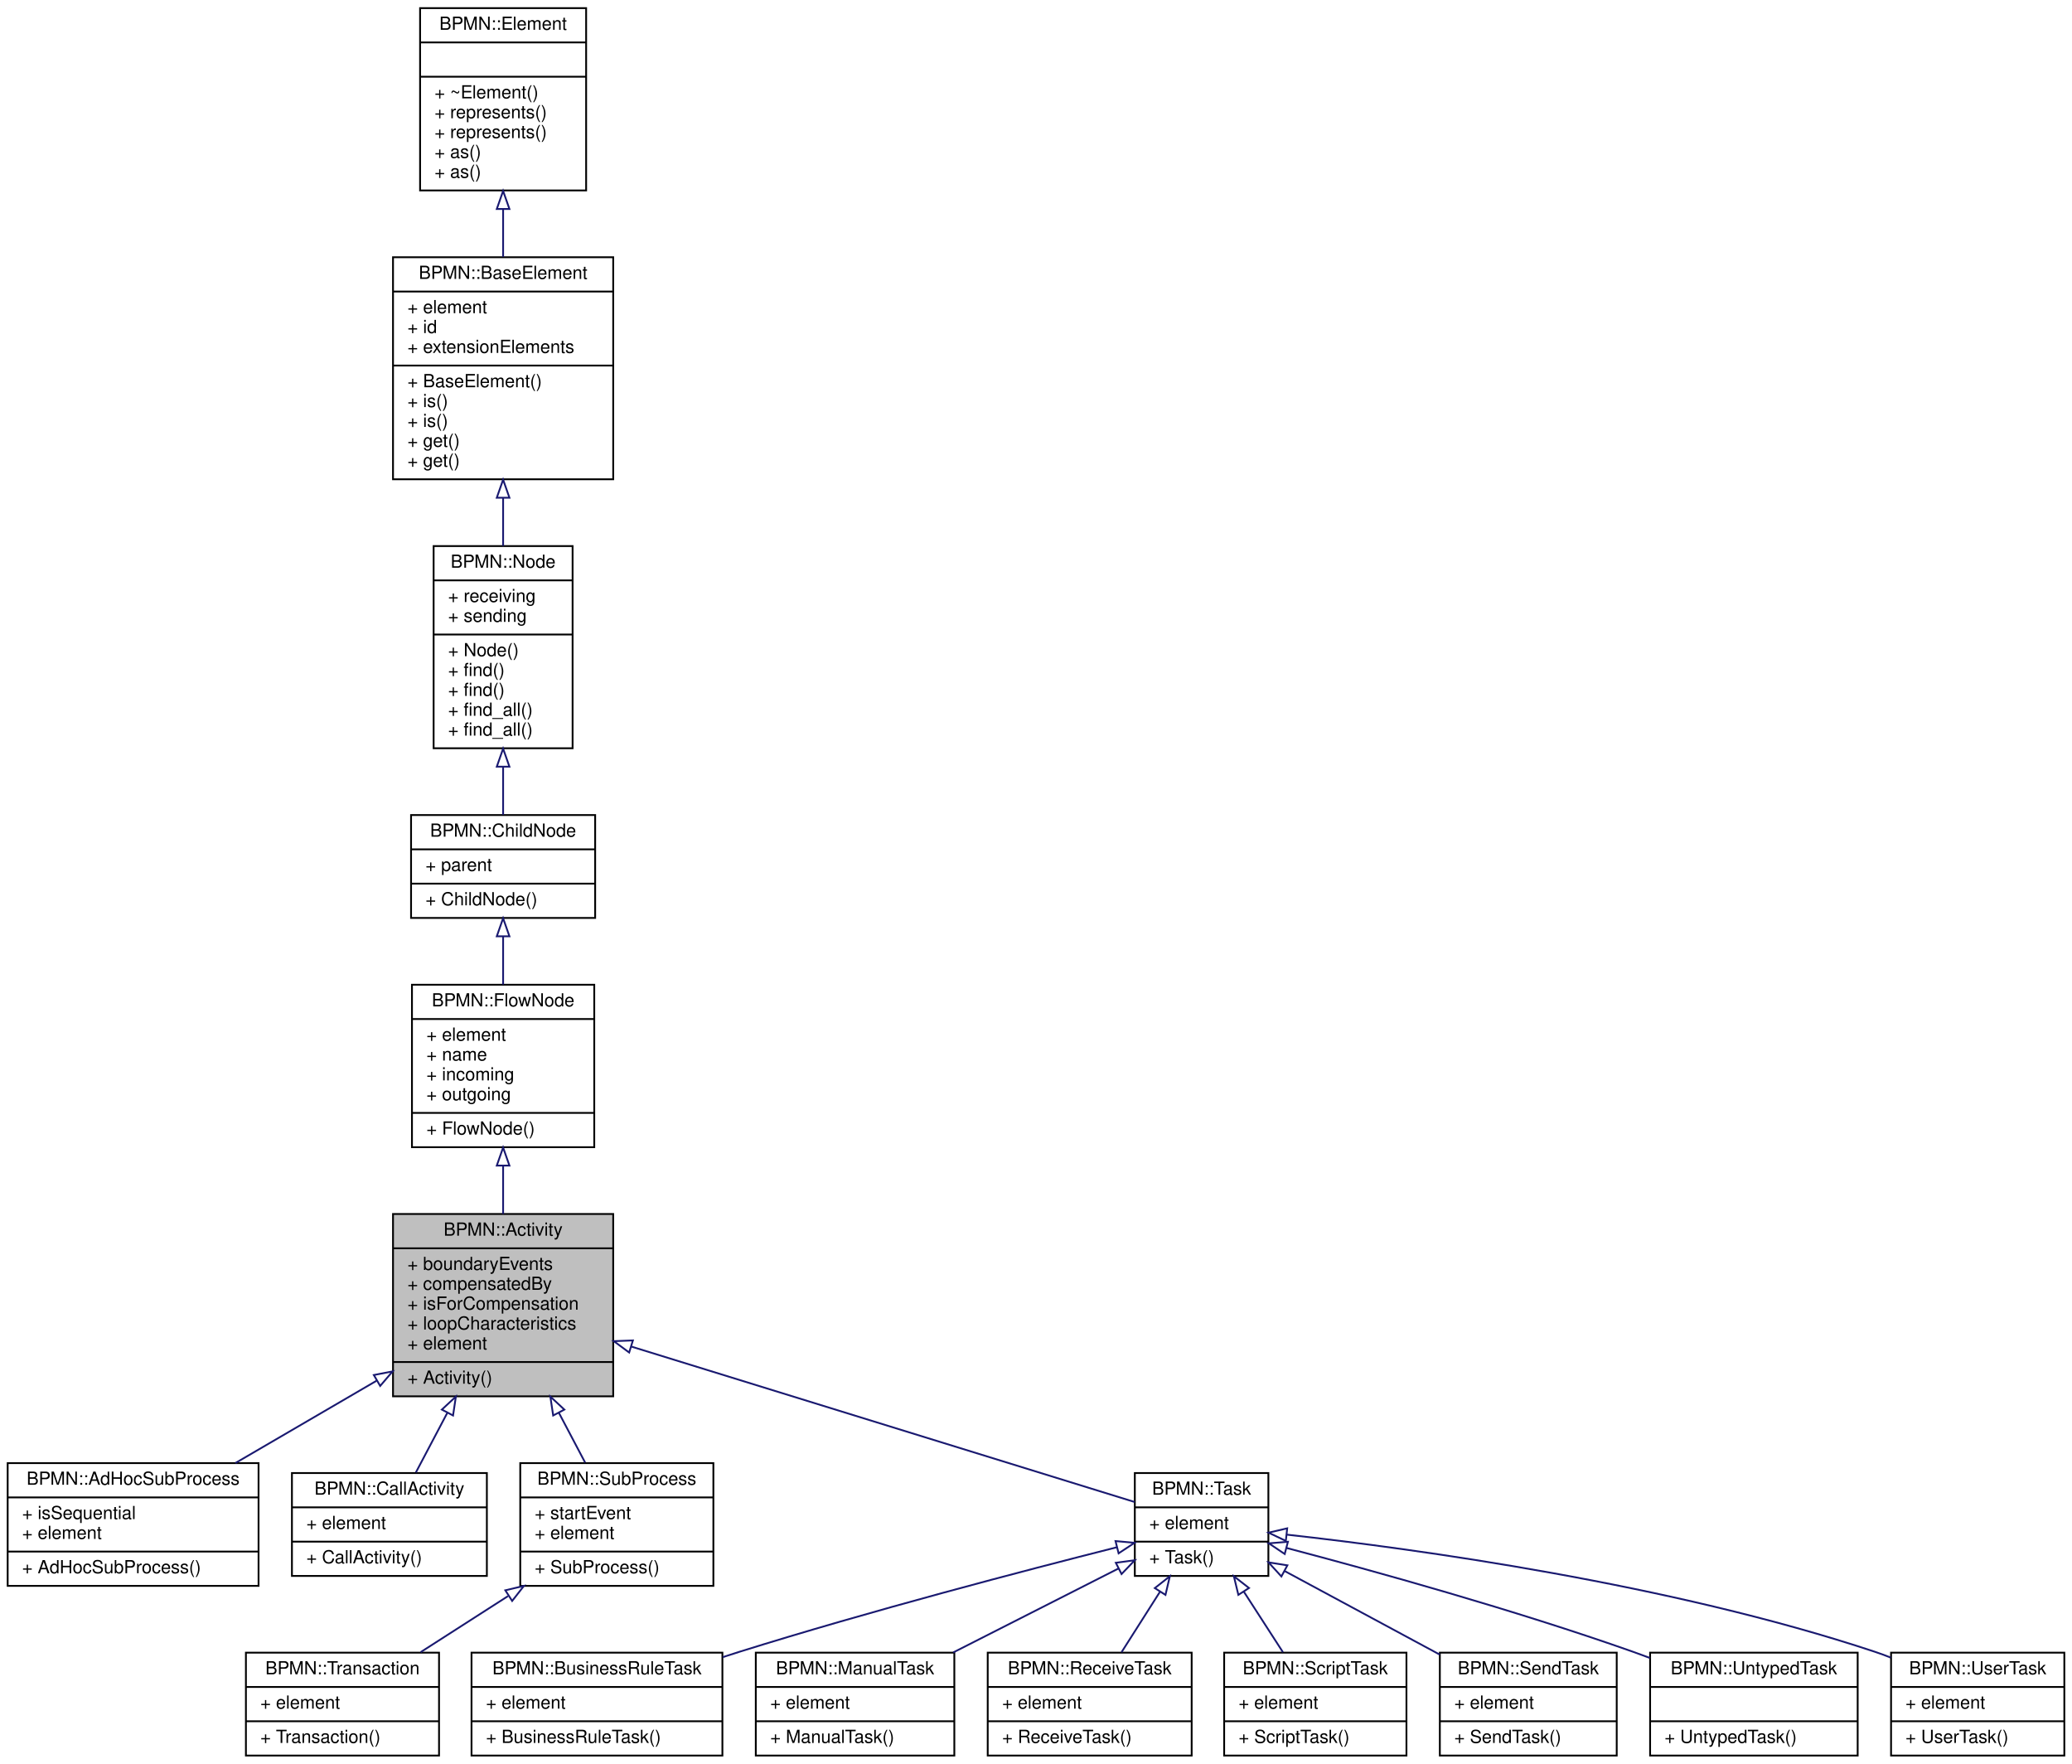
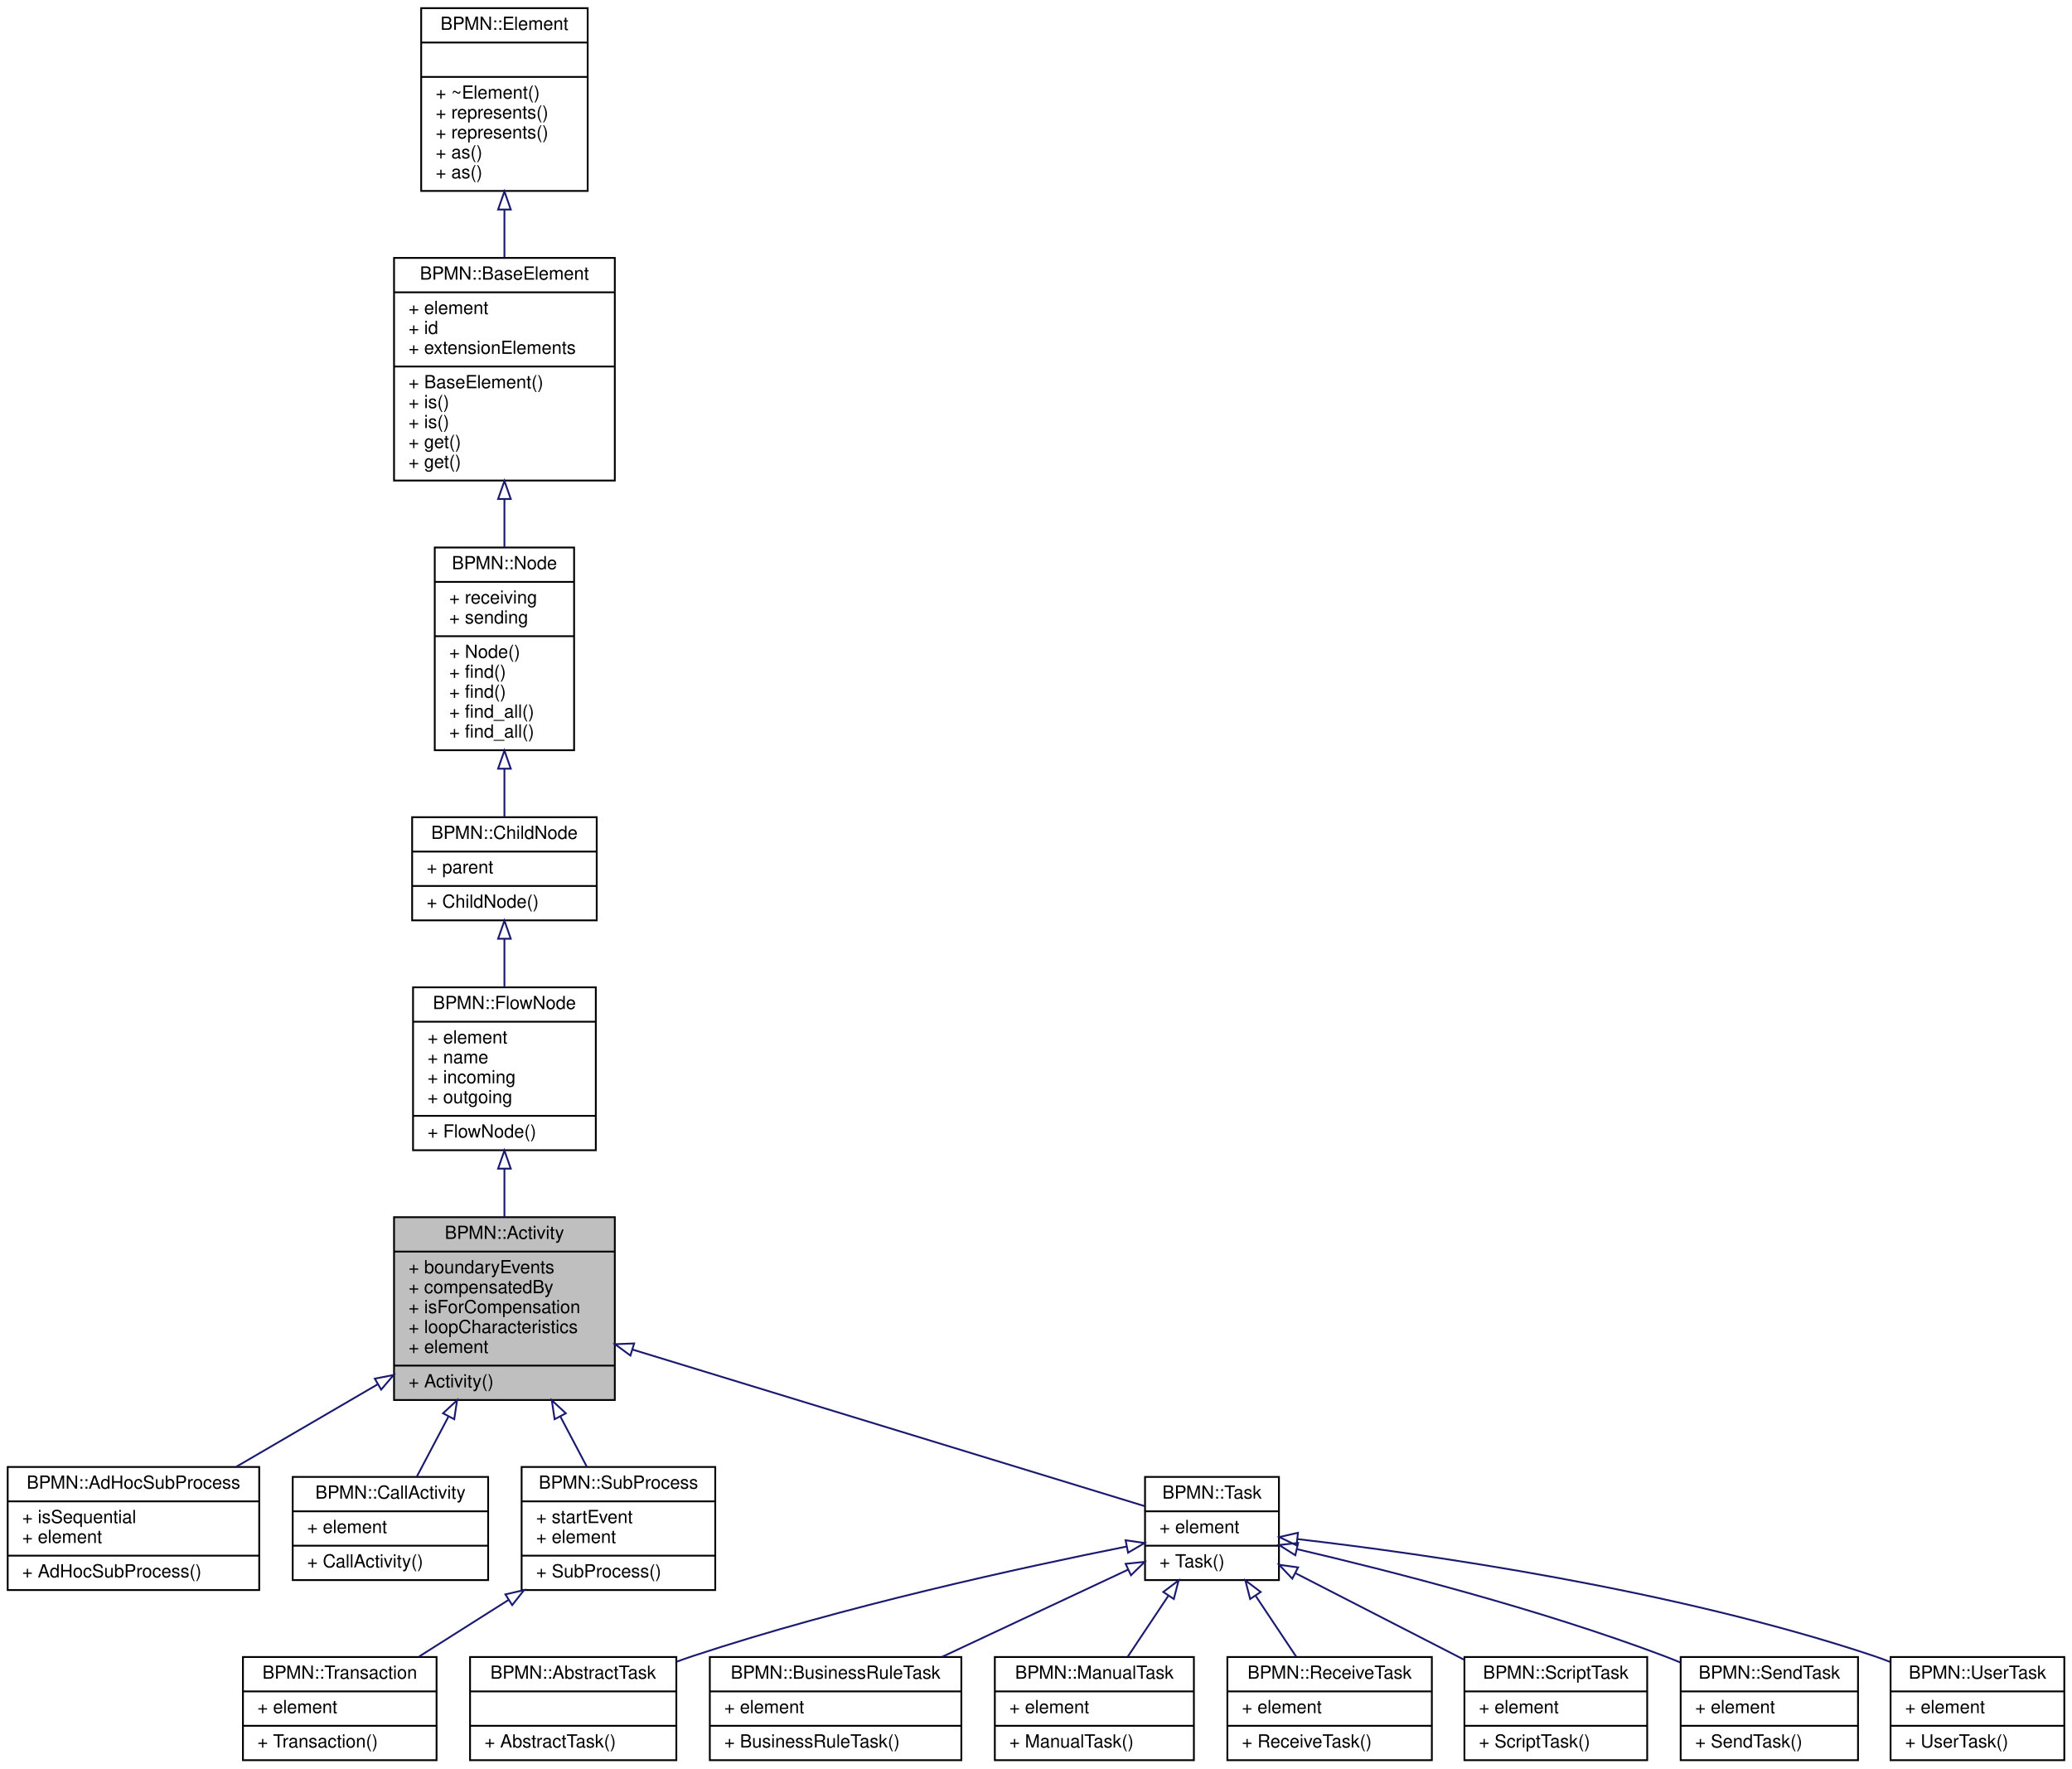
- <svg xmlns="http://www.w3.org/2000/svg" xmlns:xlink="http://www.w3.org/1999/xlink" width="1148pt" height="977pt" viewBox="0.00 0.00 1147.50 977.00">
+ <svg xmlns="http://www.w3.org/2000/svg" xmlns:xlink="http://www.w3.org/1999/xlink" width="1145pt" height="977pt" viewBox="0.00 0.00 1144.50 977.00">
  <g id="graph0" class="graph" transform="scale(1 1) rotate(0) translate(4 973)">
    <g id="node1" class="node">
      <g id="a_node1">
        <a xlink:title=" ">
          <polygon fill="#bfbfbf" stroke="black" points="213.5,-199.5 213.5,-300.5 335.5,-300.5 335.5,-199.5 213.5,-199.5" />
          <text text-anchor="middle" x="274.5" y="-288.5" font-family="Helvetica,sans-Serif" font-size="10.00">BPMN::Activity</text>
          <polyline fill="none" stroke="black" points="213.5,-281.5 335.5,-281.5 " />
          <text text-anchor="start" x="221.5" y="-269.5" font-family="Helvetica,sans-Serif" font-size="10.00">+ boundaryEvents</text>
          <text text-anchor="start" x="221.5" y="-258.5" font-family="Helvetica,sans-Serif" font-size="10.00">+ compensatedBy</text>
          <text text-anchor="start" x="221.5" y="-247.5" font-family="Helvetica,sans-Serif" font-size="10.00">+ isForCompensation</text>
          <text text-anchor="start" x="221.5" y="-236.5" font-family="Helvetica,sans-Serif" font-size="10.00">+ loopCharacteristics</text>
          <text text-anchor="start" x="221.5" y="-225.5" font-family="Helvetica,sans-Serif" font-size="10.00">+ element</text>
          <polyline fill="none" stroke="black" points="213.5,-218.5 335.5,-218.5 " />
          <text text-anchor="start" x="221.5" y="-206.5" font-family="Helvetica,sans-Serif" font-size="10.00">+ Activity()</text>
        </a>
      </g>
    </g>
    <g id="node7" class="node">
      <g id="a_node7">
        <a xlink:href="classBPMN_1_1AdHocSubProcess.html" target="_top" xlink:title=" ">
          <polygon fill="none" stroke="black" points="0,-94.5 0,-162.5 139,-162.5 139,-94.5 0,-94.5" />
          <text text-anchor="middle" x="69.5" y="-150.5" font-family="Helvetica,sans-Serif" font-size="10.00">BPMN::AdHocSubProcess</text>
          <polyline fill="none" stroke="black" points="0,-143.5 139,-143.5 " />
          <text text-anchor="start" x="8" y="-131.5" font-family="Helvetica,sans-Serif" font-size="10.00">+ isSequential</text>
          <text text-anchor="start" x="8" y="-120.5" font-family="Helvetica,sans-Serif" font-size="10.00">+ element</text>
          <polyline fill="none" stroke="black" points="0,-113.5 139,-113.5 " />
          <text text-anchor="start" x="8" y="-101.5" font-family="Helvetica,sans-Serif" font-size="10.00">+ AdHocSubProcess()</text>
        </a>
      </g>
    </g>
    <g id="edge6" class="edge">
      <path fill="none" stroke="midnightblue" d="M204.39,-208.13C178.89,-193.27 150.41,-176.66 126.21,-162.56" />
      <polygon fill="none" stroke="midnightblue" points="202.87,-211.3 213.27,-213.31 206.39,-205.25 202.87,-211.3" />
    </g>
    <g id="node8" class="node">
      <g id="a_node8">
        <a xlink:href="classBPMN_1_1CallActivity.html" target="_top" xlink:title=" ">
          <polygon fill="none" stroke="black" points="157.5,-100 157.5,-157 265.5,-157 265.5,-100 157.5,-100" />
          <text text-anchor="middle" x="211.5" y="-145" font-family="Helvetica,sans-Serif" font-size="10.00">BPMN::CallActivity</text>
          <polyline fill="none" stroke="black" points="157.5,-138 265.5,-138 " />
          <text text-anchor="start" x="165.5" y="-126" font-family="Helvetica,sans-Serif" font-size="10.00">+ element</text>
          <polyline fill="none" stroke="black" points="157.5,-119 265.5,-119 " />
          <text text-anchor="start" x="165.5" y="-107" font-family="Helvetica,sans-Serif" font-size="10.00">+ CallActivity()</text>
        </a>
      </g>
    </g>
    <g id="edge7" class="edge">
      <path fill="none" stroke="midnightblue" d="M243.5,-190.19C237.45,-178.71 231.37,-167.19 226.16,-157.31" />
      <polygon fill="none" stroke="midnightblue" points="240.57,-192.15 248.33,-199.36 246.76,-188.88 240.57,-192.15" />
    </g>
    <g id="node9" class="node">
      <g id="a_node9">
        <a xlink:href="classBPMN_1_1SubProcess.html" target="_top" xlink:title=" ">
          <polygon fill="none" stroke="black" points="284,-94.5 284,-162.5 391,-162.5 391,-94.5 284,-94.5" />
          <text text-anchor="middle" x="337.5" y="-150.5" font-family="Helvetica,sans-Serif" font-size="10.00">BPMN::SubProcess</text>
          <polyline fill="none" stroke="black" points="284,-143.5 391,-143.5 " />
          <text text-anchor="start" x="292" y="-131.5" font-family="Helvetica,sans-Serif" font-size="10.00">+ startEvent</text>
          <text text-anchor="start" x="292" y="-120.5" font-family="Helvetica,sans-Serif" font-size="10.00">+ element</text>
          <polyline fill="none" stroke="black" points="284,-113.5 391,-113.5 " />
          <text text-anchor="start" x="292" y="-101.5" font-family="Helvetica,sans-Serif" font-size="10.00">+ SubProcess()</text>
        </a>
      </g>
    </g>
    <g id="edge8" class="edge">
      <path fill="none" stroke="midnightblue" d="M305.42,-190.34C310.41,-180.89 315.41,-171.4 319.93,-162.83" />
      <polygon fill="none" stroke="midnightblue" points="302.24,-188.88 300.67,-199.36 308.43,-192.15 302.24,-188.88" />
    </g>
    <g id="node11" class="node">
      <g id="a_node11">
        <a xlink:href="classBPMN_1_1Task.html" target="_top" xlink:title=" ">
-           <polygon fill="none" stroke="black" points="624.5,-100 624.5,-157 698.5,-157 698.5,-100 624.5,-100" />
-           <text text-anchor="middle" x="661.5" y="-145" font-family="Helvetica,sans-Serif" font-size="10.00">BPMN::Task</text>
-           <polyline fill="none" stroke="black" points="624.5,-138 698.5,-138 " />
-           <text text-anchor="start" x="632.5" y="-126" font-family="Helvetica,sans-Serif" font-size="10.00">+ element</text>
-           <polyline fill="none" stroke="black" points="624.5,-119 698.5,-119 " />
-           <text text-anchor="start" x="632.5" y="-107" font-family="Helvetica,sans-Serif" font-size="10.00">+ Task()</text>
+           <polygon fill="none" stroke="black" points="628.5,-100 628.5,-157 702.5,-157 702.5,-100 628.5,-100" />
+           <text text-anchor="middle" x="665.5" y="-145" font-family="Helvetica,sans-Serif" font-size="10.00">BPMN::Task</text>
+           <polyline fill="none" stroke="black" points="628.5,-138 702.5,-138 " />
+           <text text-anchor="start" x="636.5" y="-126" font-family="Helvetica,sans-Serif" font-size="10.00">+ element</text>
+           <polyline fill="none" stroke="black" points="628.5,-119 702.5,-119 " />
+           <text text-anchor="start" x="636.5" y="-107" font-family="Helvetica,sans-Serif" font-size="10.00">+ Task()</text>
        </a>
      </g>
    </g>
    <g id="edge10" class="edge">
-       <path fill="none" stroke="midnightblue" d="M345.6,-227.04C427.9,-201.63 560.32,-160.74 624.4,-140.96" />
-       <polygon fill="none" stroke="midnightblue" points="344.34,-223.77 335.82,-230.06 346.41,-230.46 344.34,-223.77" />
+       <path fill="none" stroke="midnightblue" d="M345.23,-227.38C428.44,-201.95 563.47,-160.68 628.36,-140.85" />
+       <polygon fill="none" stroke="midnightblue" points="344.13,-224.06 335.59,-230.33 346.18,-230.75 344.13,-224.06" />
    </g>
    <g id="node2" class="node">
      <g id="a_node2">
        <a xlink:href="classBPMN_1_1FlowNode.html" target="_top" xlink:title="Base class for BPMN elements that may contain incoming and outgoing sequence flows.">
          <polygon fill="none" stroke="black" points="224,-337.5 224,-427.5 325,-427.5 325,-337.5 224,-337.5" />
          <text text-anchor="middle" x="274.5" y="-415.5" font-family="Helvetica,sans-Serif" font-size="10.00">BPMN::FlowNode</text>
          <polyline fill="none" stroke="black" points="224,-408.5 325,-408.5 " />
          <text text-anchor="start" x="232" y="-396.5" font-family="Helvetica,sans-Serif" font-size="10.00">+ element</text>
          <text text-anchor="start" x="232" y="-385.5" font-family="Helvetica,sans-Serif" font-size="10.00">+ name</text>
          <text text-anchor="start" x="232" y="-374.5" font-family="Helvetica,sans-Serif" font-size="10.00">+ incoming</text>
          <text text-anchor="start" x="232" y="-363.5" font-family="Helvetica,sans-Serif" font-size="10.00">+ outgoing</text>
          <polyline fill="none" stroke="black" points="224,-356.5 325,-356.5 " />
          <text text-anchor="start" x="232" y="-344.5" font-family="Helvetica,sans-Serif" font-size="10.00">+ FlowNode()</text>
        </a>
      </g>
    </g>
    <g id="edge1" class="edge">
      <path fill="none" stroke="midnightblue" d="M274.5,-327.13C274.5,-318.31 274.5,-309.22 274.5,-300.52" />
      <polygon fill="none" stroke="midnightblue" points="271,-327.32 274.5,-337.32 278,-327.32 271,-327.32" />
    </g>
    <g id="node3" class="node">
      <g id="a_node3">
        <a xlink:href="classBPMN_1_1ChildNode.html" target="_top" xlink:title="Base class for BPMN elements within a Scope.">
          <polygon fill="none" stroke="black" points="223.5,-464.5 223.5,-521.5 325.5,-521.5 325.5,-464.5 223.5,-464.5" />
          <text text-anchor="middle" x="274.5" y="-509.5" font-family="Helvetica,sans-Serif" font-size="10.00">BPMN::ChildNode</text>
          <polyline fill="none" stroke="black" points="223.5,-502.5 325.5,-502.5 " />
          <text text-anchor="start" x="231.5" y="-490.5" font-family="Helvetica,sans-Serif" font-size="10.00">+ parent</text>
          <polyline fill="none" stroke="black" points="223.5,-483.5 325.5,-483.5 " />
          <text text-anchor="start" x="231.5" y="-471.5" font-family="Helvetica,sans-Serif" font-size="10.00">+ ChildNode()</text>
        </a>
      </g>
    </g>
    <g id="edge2" class="edge">
      <path fill="none" stroke="midnightblue" d="M274.5,-454.21C274.5,-445.61 274.5,-436.39 274.5,-427.55" />
      <polygon fill="none" stroke="midnightblue" points="271,-454.34 274.5,-464.34 278,-454.34 271,-454.34" />
    </g>
    <g id="node4" class="node">
      <g id="a_node4">
        <a xlink:href="classBPMN_1_1Node.html" target="_top" xlink:title="Base class for all nodes in a BPMN model.">
          <polygon fill="none" stroke="black" points="236,-558.5 236,-670.5 313,-670.5 313,-558.5 236,-558.5" />
          <text text-anchor="middle" x="274.5" y="-658.5" font-family="Helvetica,sans-Serif" font-size="10.00">BPMN::Node</text>
          <polyline fill="none" stroke="black" points="236,-651.5 313,-651.5 " />
          <text text-anchor="start" x="244" y="-639.5" font-family="Helvetica,sans-Serif" font-size="10.00">+ receiving</text>
          <text text-anchor="start" x="244" y="-628.5" font-family="Helvetica,sans-Serif" font-size="10.00">+ sending</text>
          <polyline fill="none" stroke="black" points="236,-621.5 313,-621.5 " />
          <text text-anchor="start" x="244" y="-609.5" font-family="Helvetica,sans-Serif" font-size="10.00">+ Node()</text>
          <text text-anchor="start" x="244" y="-598.5" font-family="Helvetica,sans-Serif" font-size="10.00">+ find()</text>
          <text text-anchor="start" x="244" y="-587.5" font-family="Helvetica,sans-Serif" font-size="10.00">+ find()</text>
          <text text-anchor="start" x="244" y="-576.5" font-family="Helvetica,sans-Serif" font-size="10.00">+ find_all()</text>
          <text text-anchor="start" x="244" y="-565.5" font-family="Helvetica,sans-Serif" font-size="10.00">+ find_all()</text>
        </a>
      </g>
    </g>
    <g id="edge3" class="edge">
      <path fill="none" stroke="midnightblue" d="M274.5,-548.15C274.5,-538.82 274.5,-529.67 274.5,-521.63" />
      <polygon fill="none" stroke="midnightblue" points="271,-548.3 274.5,-558.3 278,-548.3 271,-548.3" />
    </g>
    <g id="node5" class="node">
      <g id="a_node5">
        <a xlink:href="classBPMN_1_1BaseElement.html" target="_top" xlink:title="Base class for all core BPMN elements.">
          <polygon fill="none" stroke="black" points="213.5,-707.5 213.5,-830.5 335.5,-830.5 335.5,-707.5 213.5,-707.5" />
          <text text-anchor="middle" x="274.5" y="-818.5" font-family="Helvetica,sans-Serif" font-size="10.00">BPMN::BaseElement</text>
          <polyline fill="none" stroke="black" points="213.5,-811.5 335.5,-811.5 " />
          <text text-anchor="start" x="221.5" y="-799.5" font-family="Helvetica,sans-Serif" font-size="10.00">+ element</text>
          <text text-anchor="start" x="221.5" y="-788.5" font-family="Helvetica,sans-Serif" font-size="10.00">+ id</text>
          <text text-anchor="start" x="221.5" y="-777.5" font-family="Helvetica,sans-Serif" font-size="10.00">+ extensionElements</text>
          <polyline fill="none" stroke="black" points="213.5,-770.5 335.5,-770.5 " />
          <text text-anchor="start" x="221.5" y="-758.5" font-family="Helvetica,sans-Serif" font-size="10.00">+ BaseElement()</text>
          <text text-anchor="start" x="221.5" y="-747.5" font-family="Helvetica,sans-Serif" font-size="10.00">+ is()</text>
          <text text-anchor="start" x="221.5" y="-736.5" font-family="Helvetica,sans-Serif" font-size="10.00">+ is()</text>
          <text text-anchor="start" x="221.5" y="-725.5" font-family="Helvetica,sans-Serif" font-size="10.00">+ get()</text>
          <text text-anchor="start" x="221.5" y="-714.5" font-family="Helvetica,sans-Serif" font-size="10.00">+ get()</text>
        </a>
      </g>
    </g>
    <g id="edge4" class="edge">
      <path fill="none" stroke="midnightblue" d="M274.5,-697.25C274.5,-688.29 274.5,-679.23 274.5,-670.56" />
      <polygon fill="none" stroke="midnightblue" points="271,-697.29 274.5,-707.29 278,-697.29 271,-697.29" />
    </g>
    <g id="node6" class="node">
      <g id="a_node6">
        <a xlink:href="classBPMN_1_1Element.html" target="_top" xlink:title="Abstract base class for all elements in a BPMN model.">
          <polygon fill="none" stroke="black" points="228.5,-867.5 228.5,-968.5 320.5,-968.5 320.5,-867.5 228.5,-867.5" />
          <text text-anchor="middle" x="274.5" y="-956.5" font-family="Helvetica,sans-Serif" font-size="10.00">BPMN::Element</text>
          <polyline fill="none" stroke="black" points="228.5,-949.5 320.5,-949.5 " />
          <text text-anchor="middle" x="274.5" y="-937.5" font-family="Helvetica,sans-Serif" font-size="10.00"> </text>
          <polyline fill="none" stroke="black" points="228.5,-930.5 320.5,-930.5 " />
          <text text-anchor="start" x="236.5" y="-918.5" font-family="Helvetica,sans-Serif" font-size="10.00">+ ~Element()</text>
          <text text-anchor="start" x="236.5" y="-907.5" font-family="Helvetica,sans-Serif" font-size="10.00">+ represents()</text>
          <text text-anchor="start" x="236.5" y="-896.5" font-family="Helvetica,sans-Serif" font-size="10.00">+ represents()</text>
          <text text-anchor="start" x="236.5" y="-885.5" font-family="Helvetica,sans-Serif" font-size="10.00">+ as()</text>
          <text text-anchor="start" x="236.5" y="-874.5" font-family="Helvetica,sans-Serif" font-size="10.00">+ as()</text>
        </a>
      </g>
    </g>
    <g id="edge5" class="edge">
      <path fill="none" stroke="midnightblue" d="M274.5,-857.14C274.5,-848.41 274.5,-839.42 274.5,-830.67" />
      <polygon fill="none" stroke="midnightblue" points="271,-857.23 274.5,-867.23 278,-857.23 271,-857.23" />
    </g>
    <g id="node10" class="node">
      <g id="a_node10">
        <a xlink:href="classBPMN_1_1Transaction.html" target="_top" xlink:title=" ">
-           <polygon fill="none" stroke="black" points="132,-0.5 132,-57.5 239,-57.5 239,-0.5 132,-0.5" />
-           <text text-anchor="middle" x="185.5" y="-45.5" font-family="Helvetica,sans-Serif" font-size="10.00">BPMN::Transaction</text>
-           <polyline fill="none" stroke="black" points="132,-38.5 239,-38.5 " />
-           <text text-anchor="start" x="140" y="-26.5" font-family="Helvetica,sans-Serif" font-size="10.00">+ element</text>
-           <polyline fill="none" stroke="black" points="132,-19.5 239,-19.5 " />
-           <text text-anchor="start" x="140" y="-7.5" font-family="Helvetica,sans-Serif" font-size="10.00">+ Transaction()</text>
+           <polygon fill="none" stroke="black" points="130,-0.5 130,-57.5 237,-57.5 237,-0.5 130,-0.5" />
+           <text text-anchor="middle" x="183.5" y="-45.5" font-family="Helvetica,sans-Serif" font-size="10.00">BPMN::Transaction</text>
+           <polyline fill="none" stroke="black" points="130,-38.5 237,-38.5 " />
+           <text text-anchor="start" x="138" y="-26.5" font-family="Helvetica,sans-Serif" font-size="10.00">+ element</text>
+           <polyline fill="none" stroke="black" points="130,-19.5 237,-19.5 " />
+           <text text-anchor="start" x="138" y="-7.5" font-family="Helvetica,sans-Serif" font-size="10.00">+ Transaction()</text>
        </a>
      </g>
    </g>
    <g id="edge9" class="edge">
-       <path fill="none" stroke="midnightblue" d="M277.18,-88.81C261.01,-78.43 243.85,-67.43 228.8,-57.78" />
-       <polygon fill="none" stroke="midnightblue" points="275.73,-92.04 286.04,-94.49 279.51,-86.15 275.73,-92.04" />
+       <path fill="none" stroke="midnightblue" d="M276.84,-89.09C260.32,-78.64 242.76,-67.52 227.37,-57.78" />
+       <polygon fill="none" stroke="midnightblue" points="275.04,-92.1 285.36,-94.49 278.79,-86.18 275.04,-92.1" />
    </g>
    <g id="node12" class="node">
      <g id="a_node12">
-         <a xlink:href="classBPMN_1_1BusinessRuleTask.html" target="_top" xlink:title=" ">
-           <polygon fill="none" stroke="black" points="257,-0.5 257,-57.5 396,-57.5 396,-0.5 257,-0.5" />
-           <text text-anchor="middle" x="326.5" y="-45.5" font-family="Helvetica,sans-Serif" font-size="10.00">BPMN::BusinessRuleTask</text>
-           <polyline fill="none" stroke="black" points="257,-38.5 396,-38.5 " />
-           <text text-anchor="start" x="265" y="-26.5" font-family="Helvetica,sans-Serif" font-size="10.00">+ element</text>
-           <polyline fill="none" stroke="black" points="257,-19.5 396,-19.5 " />
-           <text text-anchor="start" x="265" y="-7.5" font-family="Helvetica,sans-Serif" font-size="10.00">+ BusinessRuleTask()</text>
+         <a xlink:href="classBPMN_1_1AbstractTask.html" target="_top" xlink:title=" ">
+           <polygon fill="none" stroke="black" points="255.5,-0.5 255.5,-57.5 369.5,-57.5 369.5,-0.5 255.5,-0.5" />
+           <text text-anchor="middle" x="312.5" y="-45.5" font-family="Helvetica,sans-Serif" font-size="10.00">BPMN::AbstractTask</text>
+           <polyline fill="none" stroke="black" points="255.5,-38.5 369.5,-38.5 " />
+           <text text-anchor="middle" x="312.5" y="-26.5" font-family="Helvetica,sans-Serif" font-size="10.00"> </text>
+           <polyline fill="none" stroke="black" points="255.5,-19.5 369.5,-19.5 " />
+           <text text-anchor="start" x="263.5" y="-7.5" font-family="Helvetica,sans-Serif" font-size="10.00">+ AbstractTask()</text>
        </a>
      </g>
    </g>
    <g id="edge11" class="edge">
-       <path fill="none" stroke="midnightblue" d="M614.51,-115.88C562.93,-102.86 477.82,-80.6 405.5,-58 402.44,-57.05 399.33,-56.05 396.19,-55.02" />
-       <polygon fill="none" stroke="midnightblue" points="613.81,-119.31 624.36,-118.36 615.52,-112.52 613.81,-119.31" />
+       <path fill="none" stroke="midnightblue" d="M618.39,-118.56C560.98,-107.11 461.38,-85.41 378.5,-58 375.55,-57.02 372.54,-55.97 369.52,-54.86" />
+       <polygon fill="none" stroke="midnightblue" points="617.77,-122.01 628.26,-120.51 619.13,-115.14 617.77,-122.01" />
    </g>
    <g id="node13" class="node">
      <g id="a_node13">
-         <a xlink:href="classBPMN_1_1ManualTask.html" target="_top" xlink:title=" ">
-           <polygon fill="none" stroke="black" points="414.5,-0.5 414.5,-57.5 524.5,-57.5 524.5,-0.5 414.5,-0.5" />
-           <text text-anchor="middle" x="469.5" y="-45.5" font-family="Helvetica,sans-Serif" font-size="10.00">BPMN::ManualTask</text>
-           <polyline fill="none" stroke="black" points="414.5,-38.5 524.5,-38.5 " />
-           <text text-anchor="start" x="422.5" y="-26.5" font-family="Helvetica,sans-Serif" font-size="10.00">+ element</text>
-           <polyline fill="none" stroke="black" points="414.5,-19.5 524.5,-19.5 " />
-           <text text-anchor="start" x="422.5" y="-7.5" font-family="Helvetica,sans-Serif" font-size="10.00">+ ManualTask()</text>
+         <a xlink:href="classBPMN_1_1BusinessRuleTask.html" target="_top" xlink:title=" ">
+           <polygon fill="none" stroke="black" points="388,-0.5 388,-57.5 527,-57.5 527,-0.5 388,-0.5" />
+           <text text-anchor="middle" x="457.5" y="-45.5" font-family="Helvetica,sans-Serif" font-size="10.00">BPMN::BusinessRuleTask</text>
+           <polyline fill="none" stroke="black" points="388,-38.5 527,-38.5 " />
+           <text text-anchor="start" x="396" y="-26.5" font-family="Helvetica,sans-Serif" font-size="10.00">+ element</text>
+           <polyline fill="none" stroke="black" points="388,-19.5 527,-19.5 " />
+           <text text-anchor="start" x="396" y="-7.5" font-family="Helvetica,sans-Serif" font-size="10.00">+ BusinessRuleTask()</text>
        </a>
      </g>
    </g>
    <g id="edge12" class="edge">
-       <path fill="none" stroke="midnightblue" d="M615.45,-104.12C587.9,-90.13 552.75,-72.28 523.85,-57.6" />
-       <polygon fill="none" stroke="midnightblue" points="613.98,-107.29 624.48,-108.7 617.15,-101.05 613.98,-107.29" />
+       <path fill="none" stroke="midnightblue" d="M619.23,-105.81C588.89,-91.59 548.97,-72.88 516.38,-57.6" />
+       <polygon fill="none" stroke="midnightblue" points="617.77,-108.99 628.31,-110.07 620.74,-102.66 617.77,-108.99" />
    </g>
    <g id="node14" class="node">
      <g id="a_node14">
-         <a xlink:href="classBPMN_1_1ReceiveTask.html" target="_top" xlink:title=" ">
-           <polygon fill="none" stroke="black" points="543,-0.5 543,-57.5 656,-57.5 656,-0.5 543,-0.5" />
-           <text text-anchor="middle" x="599.5" y="-45.5" font-family="Helvetica,sans-Serif" font-size="10.00">BPMN::ReceiveTask</text>
-           <polyline fill="none" stroke="black" points="543,-38.5 656,-38.5 " />
-           <text text-anchor="start" x="551" y="-26.5" font-family="Helvetica,sans-Serif" font-size="10.00">+ element</text>
-           <polyline fill="none" stroke="black" points="543,-19.5 656,-19.5 " />
-           <text text-anchor="start" x="551" y="-7.5" font-family="Helvetica,sans-Serif" font-size="10.00">+ ReceiveTask()</text>
+         <a xlink:href="classBPMN_1_1ManualTask.html" target="_top" xlink:title=" ">
+           <polygon fill="none" stroke="black" points="545.5,-0.5 545.5,-57.5 655.5,-57.5 655.5,-0.5 545.5,-0.5" />
+           <text text-anchor="middle" x="600.5" y="-45.5" font-family="Helvetica,sans-Serif" font-size="10.00">BPMN::ManualTask</text>
+           <polyline fill="none" stroke="black" points="545.5,-38.5 655.5,-38.5 " />
+           <text text-anchor="start" x="553.5" y="-26.5" font-family="Helvetica,sans-Serif" font-size="10.00">+ element</text>
+           <polyline fill="none" stroke="black" points="545.5,-19.5 655.5,-19.5 " />
+           <text text-anchor="start" x="553.5" y="-7.5" font-family="Helvetica,sans-Serif" font-size="10.00">+ ManualTask()</text>
        </a>
      </g>
    </g>
    <g id="edge13" class="edge">
-       <path fill="none" stroke="midnightblue" d="M638.41,-91.19C631.38,-80.13 623.76,-68.15 617.14,-57.75" />
-       <polygon fill="none" stroke="midnightblue" points="635.58,-93.26 643.9,-99.82 641.49,-89.5 635.58,-93.26" />
+       <path fill="none" stroke="midnightblue" d="M641.3,-91.19C633.92,-80.13 625.93,-68.15 619,-57.75" />
+       <polygon fill="none" stroke="midnightblue" points="638.59,-93.44 647.05,-99.82 644.41,-89.56 638.59,-93.44" />
    </g>
    <g id="node15" class="node">
      <g id="a_node15">
-         <a xlink:href="classBPMN_1_1ScriptTask.html" target="_top" xlink:title=" ">
-           <polygon fill="none" stroke="black" points="674,-0.5 674,-57.5 775,-57.5 775,-0.5 674,-0.5" />
-           <text text-anchor="middle" x="724.5" y="-45.5" font-family="Helvetica,sans-Serif" font-size="10.00">BPMN::ScriptTask</text>
-           <polyline fill="none" stroke="black" points="674,-38.5 775,-38.5 " />
+         <a xlink:href="classBPMN_1_1ReceiveTask.html" target="_top" xlink:title=" ">
+           <polygon fill="none" stroke="black" points="674,-0.5 674,-57.5 787,-57.5 787,-0.5 674,-0.5" />
+           <text text-anchor="middle" x="730.5" y="-45.5" font-family="Helvetica,sans-Serif" font-size="10.00">BPMN::ReceiveTask</text>
+           <polyline fill="none" stroke="black" points="674,-38.5 787,-38.5 " />
          <text text-anchor="start" x="682" y="-26.5" font-family="Helvetica,sans-Serif" font-size="10.00">+ element</text>
-           <polyline fill="none" stroke="black" points="674,-19.5 775,-19.5 " />
-           <text text-anchor="start" x="682" y="-7.5" font-family="Helvetica,sans-Serif" font-size="10.00">+ ScriptTask()</text>
+           <polyline fill="none" stroke="black" points="674,-19.5 787,-19.5 " />
+           <text text-anchor="start" x="682" y="-7.5" font-family="Helvetica,sans-Serif" font-size="10.00">+ ReceiveTask()</text>
        </a>
      </g>
    </g>
    <g id="edge14" class="edge">
-       <path fill="none" stroke="midnightblue" d="M684.96,-91.19C692.11,-80.13 699.85,-68.15 706.57,-57.75" />
-       <polygon fill="none" stroke="midnightblue" points="681.87,-89.52 679.38,-99.82 687.75,-93.32 681.87,-89.52" />
+       <path fill="none" stroke="midnightblue" d="M689.7,-91.19C697.08,-80.13 705.07,-68.15 712,-57.75" />
+       <polygon fill="none" stroke="midnightblue" points="686.59,-89.56 683.95,-99.82 692.41,-93.44 686.59,-89.56" />
    </g>
    <g id="node16" class="node">
      <g id="a_node16">
-         <a xlink:href="classBPMN_1_1SendTask.html" target="_top" xlink:title=" ">
-           <polygon fill="none" stroke="black" points="793.5,-0.5 793.5,-57.5 891.5,-57.5 891.5,-0.5 793.5,-0.5" />
-           <text text-anchor="middle" x="842.5" y="-45.5" font-family="Helvetica,sans-Serif" font-size="10.00">BPMN::SendTask</text>
-           <polyline fill="none" stroke="black" points="793.5,-38.5 891.5,-38.5 " />
-           <text text-anchor="start" x="801.5" y="-26.5" font-family="Helvetica,sans-Serif" font-size="10.00">+ element</text>
-           <polyline fill="none" stroke="black" points="793.5,-19.5 891.5,-19.5 " />
-           <text text-anchor="start" x="801.5" y="-7.5" font-family="Helvetica,sans-Serif" font-size="10.00">+ SendTask()</text>
+         <a xlink:href="classBPMN_1_1ScriptTask.html" target="_top" xlink:title=" ">
+           <polygon fill="none" stroke="black" points="805,-0.5 805,-57.5 906,-57.5 906,-0.5 805,-0.5" />
+           <text text-anchor="middle" x="855.5" y="-45.5" font-family="Helvetica,sans-Serif" font-size="10.00">BPMN::ScriptTask</text>
+           <polyline fill="none" stroke="black" points="805,-38.5 906,-38.5 " />
+           <text text-anchor="start" x="813" y="-26.5" font-family="Helvetica,sans-Serif" font-size="10.00">+ element</text>
+           <polyline fill="none" stroke="black" points="805,-19.5 906,-19.5 " />
+           <text text-anchor="start" x="813" y="-7.5" font-family="Helvetica,sans-Serif" font-size="10.00">+ ScriptTask()</text>
        </a>
      </g>
    </g>
    <g id="edge15" class="edge">
-       <path fill="none" stroke="midnightblue" d="M707.56,-102.69C733.82,-88.54 766.72,-70.82 793.46,-56.42" />
-       <polygon fill="none" stroke="midnightblue" points="705.71,-99.71 698.56,-107.53 709.03,-105.87 705.71,-99.71" />
+       <path fill="none" stroke="midnightblue" d="M711.81,-103.73C739.97,-89.29 775.94,-70.83 804.85,-55.99" />
+       <polygon fill="none" stroke="midnightblue" points="709.88,-100.79 702.58,-108.47 713.08,-107.02 709.88,-100.79" />
    </g>
    <g id="node17" class="node">
      <g id="a_node17">
-         <a xlink:href="classBPMN_1_1UntypedTask.html" target="_top" xlink:title=" ">
-           <polygon fill="none" stroke="black" points="910,-0.5 910,-57.5 1025,-57.5 1025,-0.5 910,-0.5" />
-           <text text-anchor="middle" x="967.5" y="-45.5" font-family="Helvetica,sans-Serif" font-size="10.00">BPMN::UntypedTask</text>
-           <polyline fill="none" stroke="black" points="910,-38.5 1025,-38.5 " />
-           <text text-anchor="middle" x="967.5" y="-26.5" font-family="Helvetica,sans-Serif" font-size="10.00"> </text>
-           <polyline fill="none" stroke="black" points="910,-19.5 1025,-19.5 " />
-           <text text-anchor="start" x="918" y="-7.5" font-family="Helvetica,sans-Serif" font-size="10.00">+ UntypedTask()</text>
+         <a xlink:href="classBPMN_1_1SendTask.html" target="_top" xlink:title=" ">
+           <polygon fill="none" stroke="black" points="924.5,-0.5 924.5,-57.5 1022.5,-57.5 1022.5,-0.5 924.5,-0.5" />
+           <text text-anchor="middle" x="973.5" y="-45.5" font-family="Helvetica,sans-Serif" font-size="10.00">BPMN::SendTask</text>
+           <polyline fill="none" stroke="black" points="924.5,-38.5 1022.5,-38.5 " />
+           <text text-anchor="start" x="932.5" y="-26.5" font-family="Helvetica,sans-Serif" font-size="10.00">+ element</text>
+           <polyline fill="none" stroke="black" points="924.5,-19.5 1022.5,-19.5 " />
+           <text text-anchor="start" x="932.5" y="-7.5" font-family="Helvetica,sans-Serif" font-size="10.00">+ SendTask()</text>
        </a>
      </g>
    </g>
    <g id="edge16" class="edge">
-       <path fill="none" stroke="midnightblue" d="M708.67,-115.47C757.24,-102.69 834.88,-81.17 900.5,-58 903.59,-56.91 906.74,-55.75 909.92,-54.55" />
-       <polygon fill="none" stroke="midnightblue" points="707.55,-112.15 698.76,-118.06 709.32,-118.92 707.55,-112.15" />
+       <path fill="none" stroke="midnightblue" d="M712.63,-117.06C763.49,-105.18 846.49,-84.01 915.5,-58 918.43,-56.9 921.41,-55.7 924.4,-54.44" />
+       <polygon fill="none" stroke="midnightblue" points="711.55,-113.72 702.59,-119.38 713.12,-120.54 711.55,-113.72" />
    </g>
    <g id="node18" class="node">
      <g id="a_node18">
        <a xlink:href="classBPMN_1_1UserTask.html" target="_top" xlink:title=" ">
-           <polygon fill="none" stroke="black" points="1043.5,-0.5 1043.5,-57.5 1139.5,-57.5 1139.5,-0.5 1043.5,-0.5" />
-           <text text-anchor="middle" x="1091.5" y="-45.5" font-family="Helvetica,sans-Serif" font-size="10.00">BPMN::UserTask</text>
-           <polyline fill="none" stroke="black" points="1043.5,-38.5 1139.5,-38.5 " />
-           <text text-anchor="start" x="1051.5" y="-26.5" font-family="Helvetica,sans-Serif" font-size="10.00">+ element</text>
-           <polyline fill="none" stroke="black" points="1043.5,-19.5 1139.5,-19.5 " />
-           <text text-anchor="start" x="1051.5" y="-7.5" font-family="Helvetica,sans-Serif" font-size="10.00">+ UserTask()</text>
+           <polygon fill="none" stroke="black" points="1040.5,-0.5 1040.5,-57.5 1136.5,-57.5 1136.5,-0.5 1040.5,-0.5" />
+           <text text-anchor="middle" x="1088.5" y="-45.5" font-family="Helvetica,sans-Serif" font-size="10.00">BPMN::UserTask</text>
+           <polyline fill="none" stroke="black" points="1040.5,-38.5 1136.5,-38.5 " />
+           <text text-anchor="start" x="1048.5" y="-26.5" font-family="Helvetica,sans-Serif" font-size="10.00">+ element</text>
+           <polyline fill="none" stroke="black" points="1040.5,-19.5 1136.5,-19.5 " />
+           <text text-anchor="start" x="1048.5" y="-7.5" font-family="Helvetica,sans-Serif" font-size="10.00">+ UserTask()</text>
        </a>
      </g>
    </g>
    <g id="edge17" class="edge">
-       <path fill="none" stroke="midnightblue" d="M708.69,-122.88C780.49,-114.92 920.84,-95.72 1034.5,-58 1037.43,-57.03 1040.4,-55.93 1043.37,-54.75" />
-       <polygon fill="none" stroke="midnightblue" points="708.17,-119.41 698.6,-123.97 708.92,-126.37 708.17,-119.41" />
+       <path fill="none" stroke="midnightblue" d="M712.63,-122.66C783.33,-114.48 920.4,-95.08 1031.5,-58 1034.43,-57.02 1037.4,-55.92 1040.36,-54.74" />
+       <polygon fill="none" stroke="midnightblue" points="712.24,-119.18 702.69,-123.78 713.02,-126.13 712.24,-119.18" />
    </g>
  </g>
</svg>
